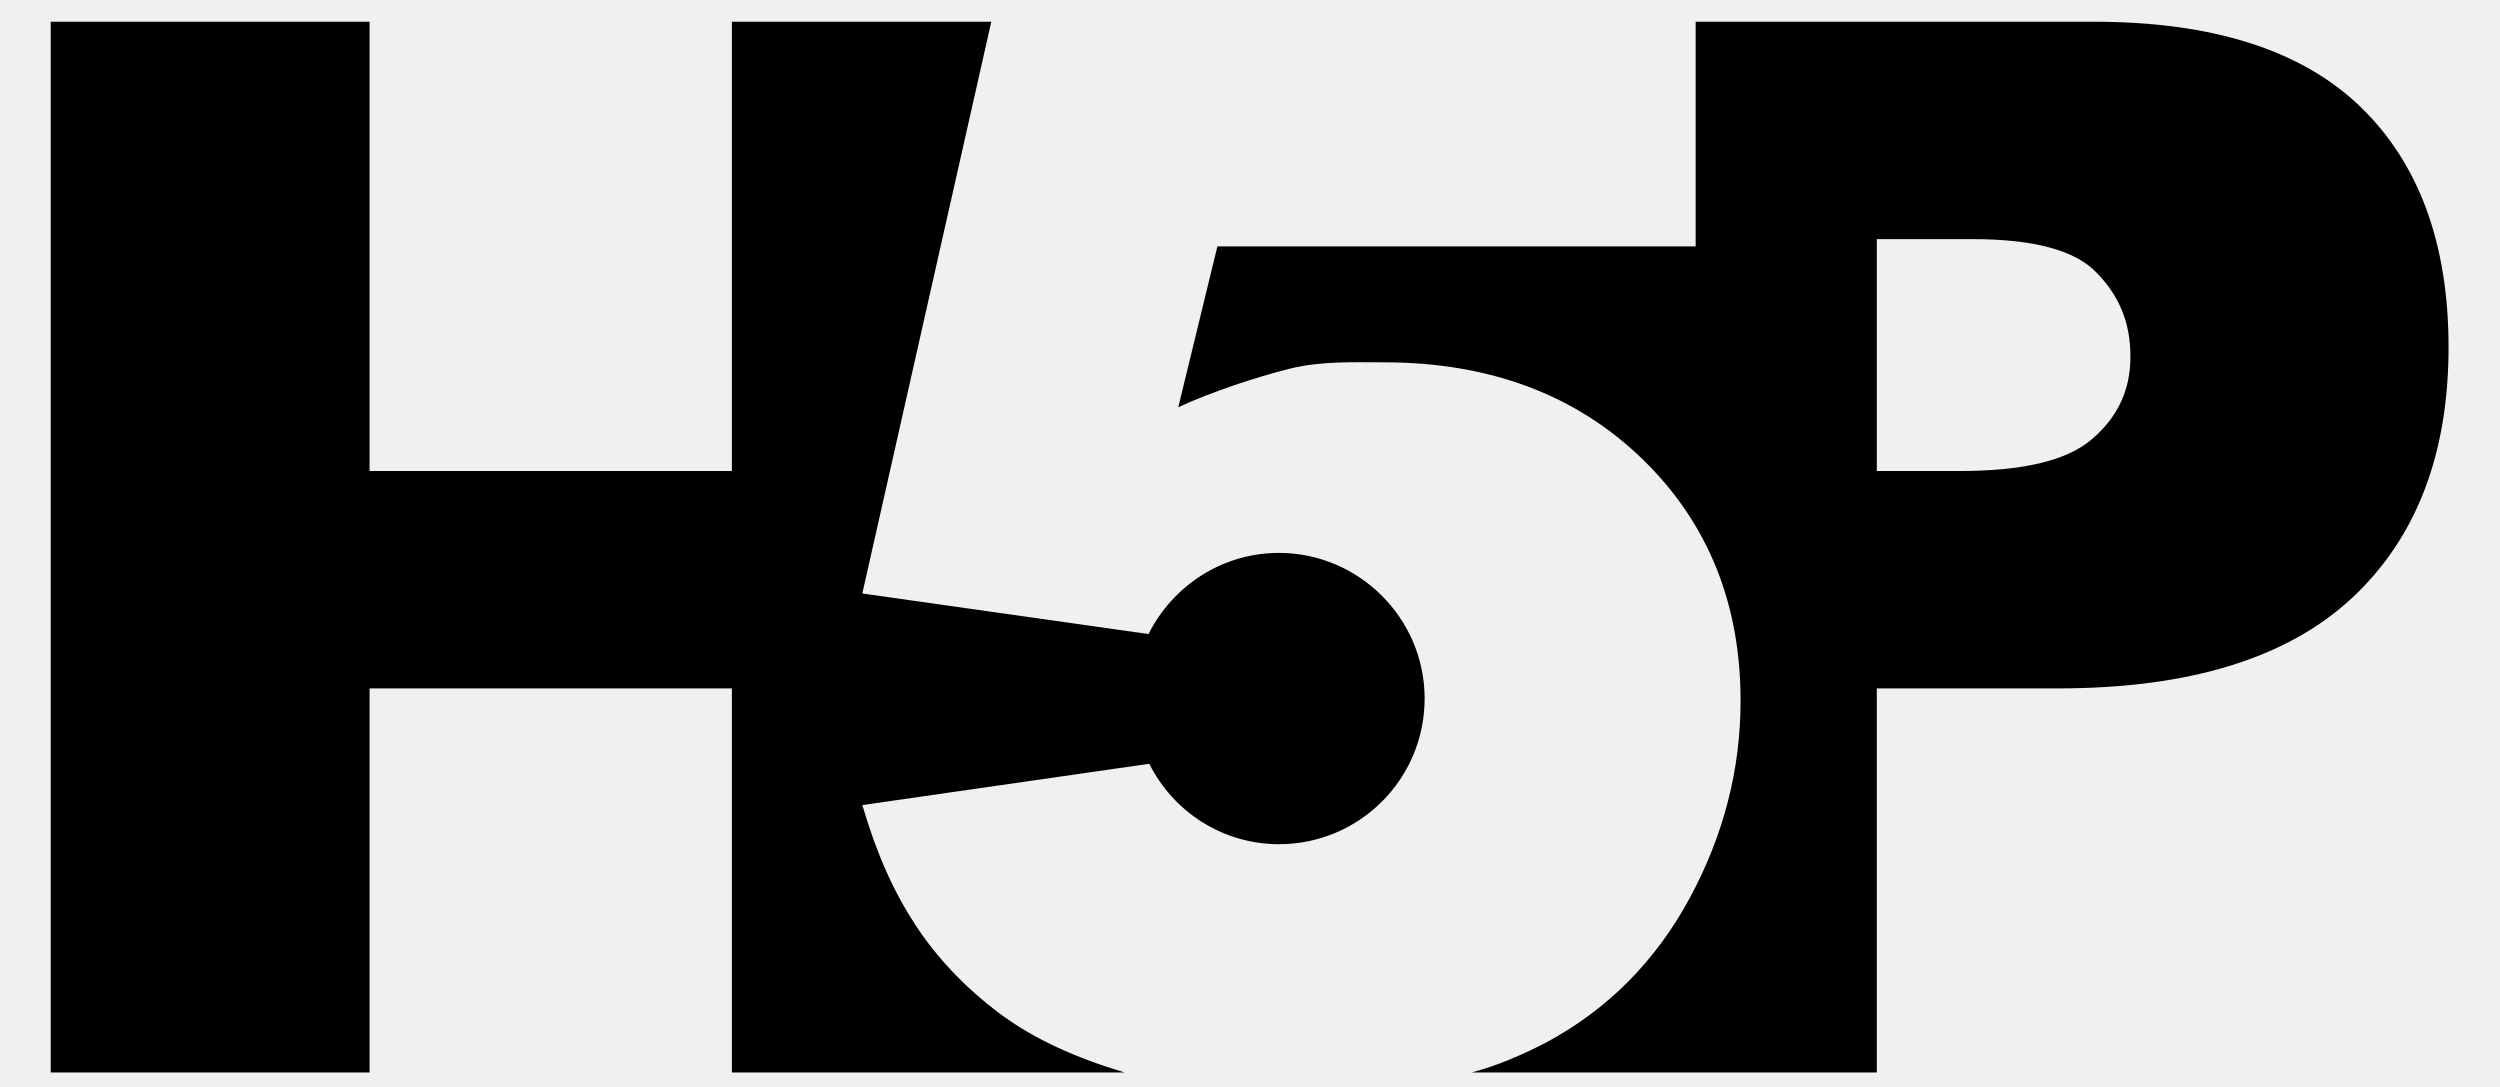
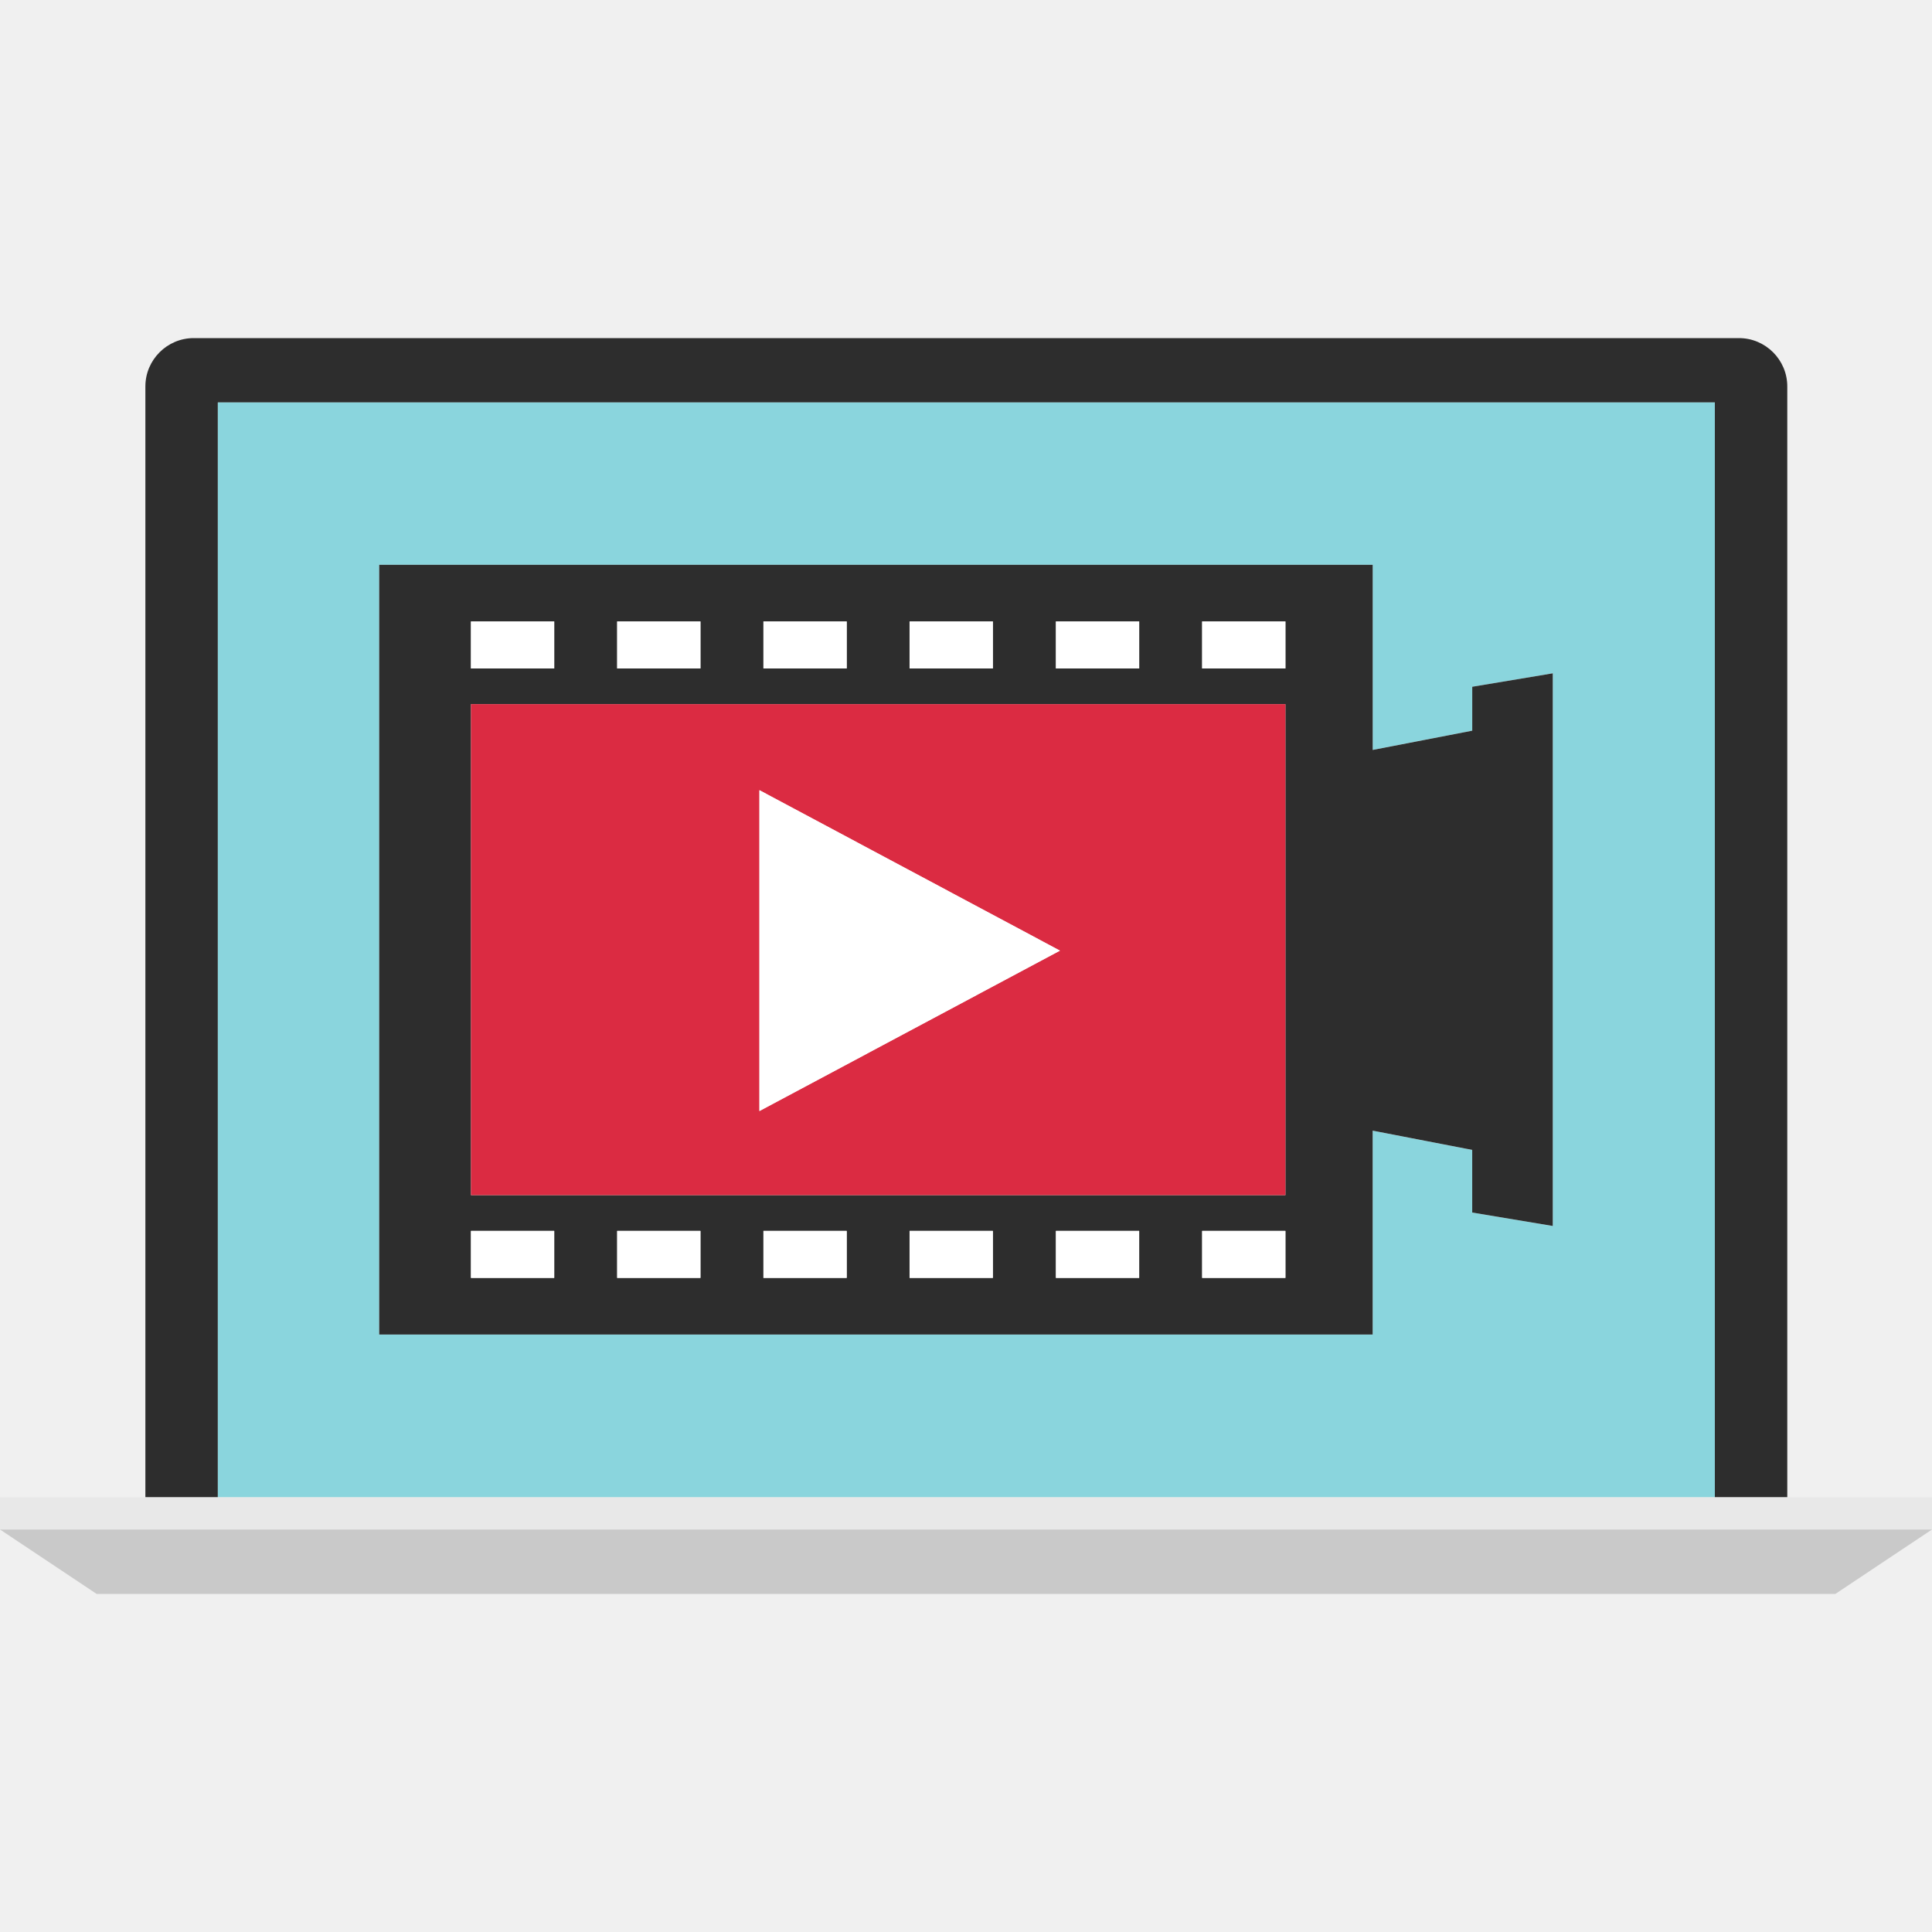
- <svg xmlns="http://www.w3.org/2000/svg" version="1.1" id="Layer_1" x="0px" y="0px" viewBox="0 0 345 150" style="enable-background:new 0 0 345 150;" xml:space="preserve" preserveAspectRatio="xMinYMid meet">
+ <svg xmlns="http://www.w3.org/2000/svg" version="1.1" id="Layer_1" x="0px" y="0px" viewBox="0 0 512 512" style="enable-background:new 0 0 512 512;" xml:space="preserve">
+   <path style="fill:#2D2D2D;" d="M57.736,106.664h396.712V396.8c12.304,0,19.336,0,19.2,0V102.4c0-7.04-5.76-12.8-12.8-12.8H51.328  c-7.04,0-12.8,5.76-12.8,12.8v294.4c0,0,7.008,0,19.2,0V106.664H57.736z" />
+   <path style="fill:#8AD5DD;" d="M57.736,106.664V396.8c71.888,0,324.84,0,396.712,0V106.664H57.736z M411.504,324.904l-21.344-3.56  v-16.6l-26.384-5.104v54.024h-263.28V149.68h263.272v49.064l26.384-5.104V182l21.344-3.56v146.464H411.504z" />
+   <path style="fill:#E8E8E8;" d="M512,396.8h-38.352c0.136,0-6.896,0-19.2,0c-71.872,0-324.824,0-396.712,0c-12.2,0-19.2,0-19.2,0H0  v8.536h512V396.8z" />
+   <polygon style="fill:#C9C9C9;" points="486.4,422.4 512,405.336 0,405.336 25.6,422.4 " />
+   <path style="fill:#2D2D2D;" d="M390.16,193.64l-26.384,5.104V149.68h-263.28v203.976h263.272v-54.024l26.384,5.104v16.6l21.344,3.56  V178.44L390.16,182V193.64z M318.584,164.688h22.064v12.456h-22.064V164.688z M279.832,164.688h22.064v12.456h-22.064V164.688z   M241.072,164.688h22.064v12.456h-22.064L241.072,164.688L241.072,164.688z M202.32,164.688h22.064v12.456H202.32V164.688z   M163.56,164.688h22.064v12.456H163.56V164.688z M124.808,164.688h22.064v12.456h-22.064V164.688z M146.872,338.656h-22.064V326.2  h22.064V338.656z M185.624,338.656H163.56V326.2h22.064V338.656z M224.376,338.656H202.32V326.2h22.064v12.456H224.376z   M263.136,338.656h-22.064V326.2h22.064V338.656z M301.888,338.656h-22.064V326.2h22.064V338.656z M340.648,338.656h-22.064V326.2  h22.064V338.656z M340.648,316.736h-215.84V186.6h215.84V316.736z" />
+   <path style="fill:#DB2B42;" d="M340.648,186.6h-215.84v130.136h215.84V186.6z M201.256,294.44v-85.032l79.64,42.52L201.256,294.44z" />
  <g>
-     <path d="M325.7,14.7C317.6,6.9,305.3,3,289,3h-43.5H234v31h-66l-5.4,22.2c4.5-2.1,10.9-4.2,15.3-5.3c4.4-1.1,8.8-0.9,13.1-0.9   c14.6,0,26.5,4.5,35.6,13.3c9.1,8.8,13.6,20,13.6,33.4c0,9.4-2.3,18.5-7,27.2s-11.3,15.4-19.9,20c-3.1,1.6-6.5,3.1-10.2,4.1h42.4   H259V95h25c18.2,0,31.7-4.2,40.6-12.5s13.3-19.9,13.3-34.6C337.9,33.6,333.8,22.5,325.7,14.7z M288.7,60.6c-3.5,3-9.6,4.4-18.3,4.4   H259V33h13.2c8.4,0,14.2,1.5,17.2,4.7c3.1,3.2,4.6,6.9,4.6,11.5C294,53.9,292.2,57.6,288.7,60.6z" />
-     <path d="M176.5,76.3c-7.9,0-14.7,4.6-18,11.2L119,81.9L136.8,3h-23.6H101v62H51V3H7v145h44V95h50v53h12.2h42   c-6.7-2-12.5-4.6-17.2-8.1c-4.8-3.6-8.7-7.7-11.7-12.3c-3-4.6-5.3-9.7-7.3-16.5l39.6-5.7c3.3,6.6,10.1,11.1,17.9,11.1   c11.1,0,20.1-9,20.1-20.1S187.5,76.3,176.5,76.3z" />
+     <rect x="124.808" y="164.688" style="fill:#FFFFFF;" width="22.064" height="12.456" />
+     <rect x="163.56" y="164.688" style="fill:#FFFFFF;" width="22.064" height="12.456" />
+     <rect x="202.32" y="164.688" style="fill:#FFFFFF;" width="22.064" height="12.456" />
+     <rect x="241.04" y="164.688" style="fill:#FFFFFF;" width="22.064" height="12.456" />
+     <rect x="279.832" y="164.688" style="fill:#FFFFFF;" width="22.064" height="12.456" />
+     <rect x="318.584" y="164.688" style="fill:#FFFFFF;" width="22.064" height="12.456" />
+     <rect x="124.808" y="326.2" style="fill:#FFFFFF;" width="22.064" height="12.456" />
+     <rect x="163.56" y="326.2" style="fill:#FFFFFF;" width="22.064" height="12.456" />
+     <rect x="202.32" y="326.2" style="fill:#FFFFFF;" width="22.064" height="12.456" />
+     <rect x="241.04" y="326.2" style="fill:#FFFFFF;" width="22.064" height="12.456" />
+     <rect x="279.832" y="326.2" style="fill:#FFFFFF;" width="22.064" height="12.456" />
+     <rect x="318.584" y="326.2" style="fill:#FFFFFF;" width="22.064" height="12.456" />
+     <polygon style="fill:#FFFFFF;" points="201.256,294.44 280.896,251.928 201.256,209.408  " />
  </g>
+   <g>
+ </g>
+   <g>
+ </g>
+   <g>
+ </g>
+   <g>
+ </g>
+   <g>
+ </g>
+   <g>
+ </g>
+   <g>
+ </g>
+   <g>
+ </g>
+   <g>
+ </g>
+   <g>
+ </g>
+   <g>
+ </g>
+   <g>
+ </g>
+   <g>
+ </g>
+   <g>
+ </g>
+   <g>
+ </g>
</svg>
